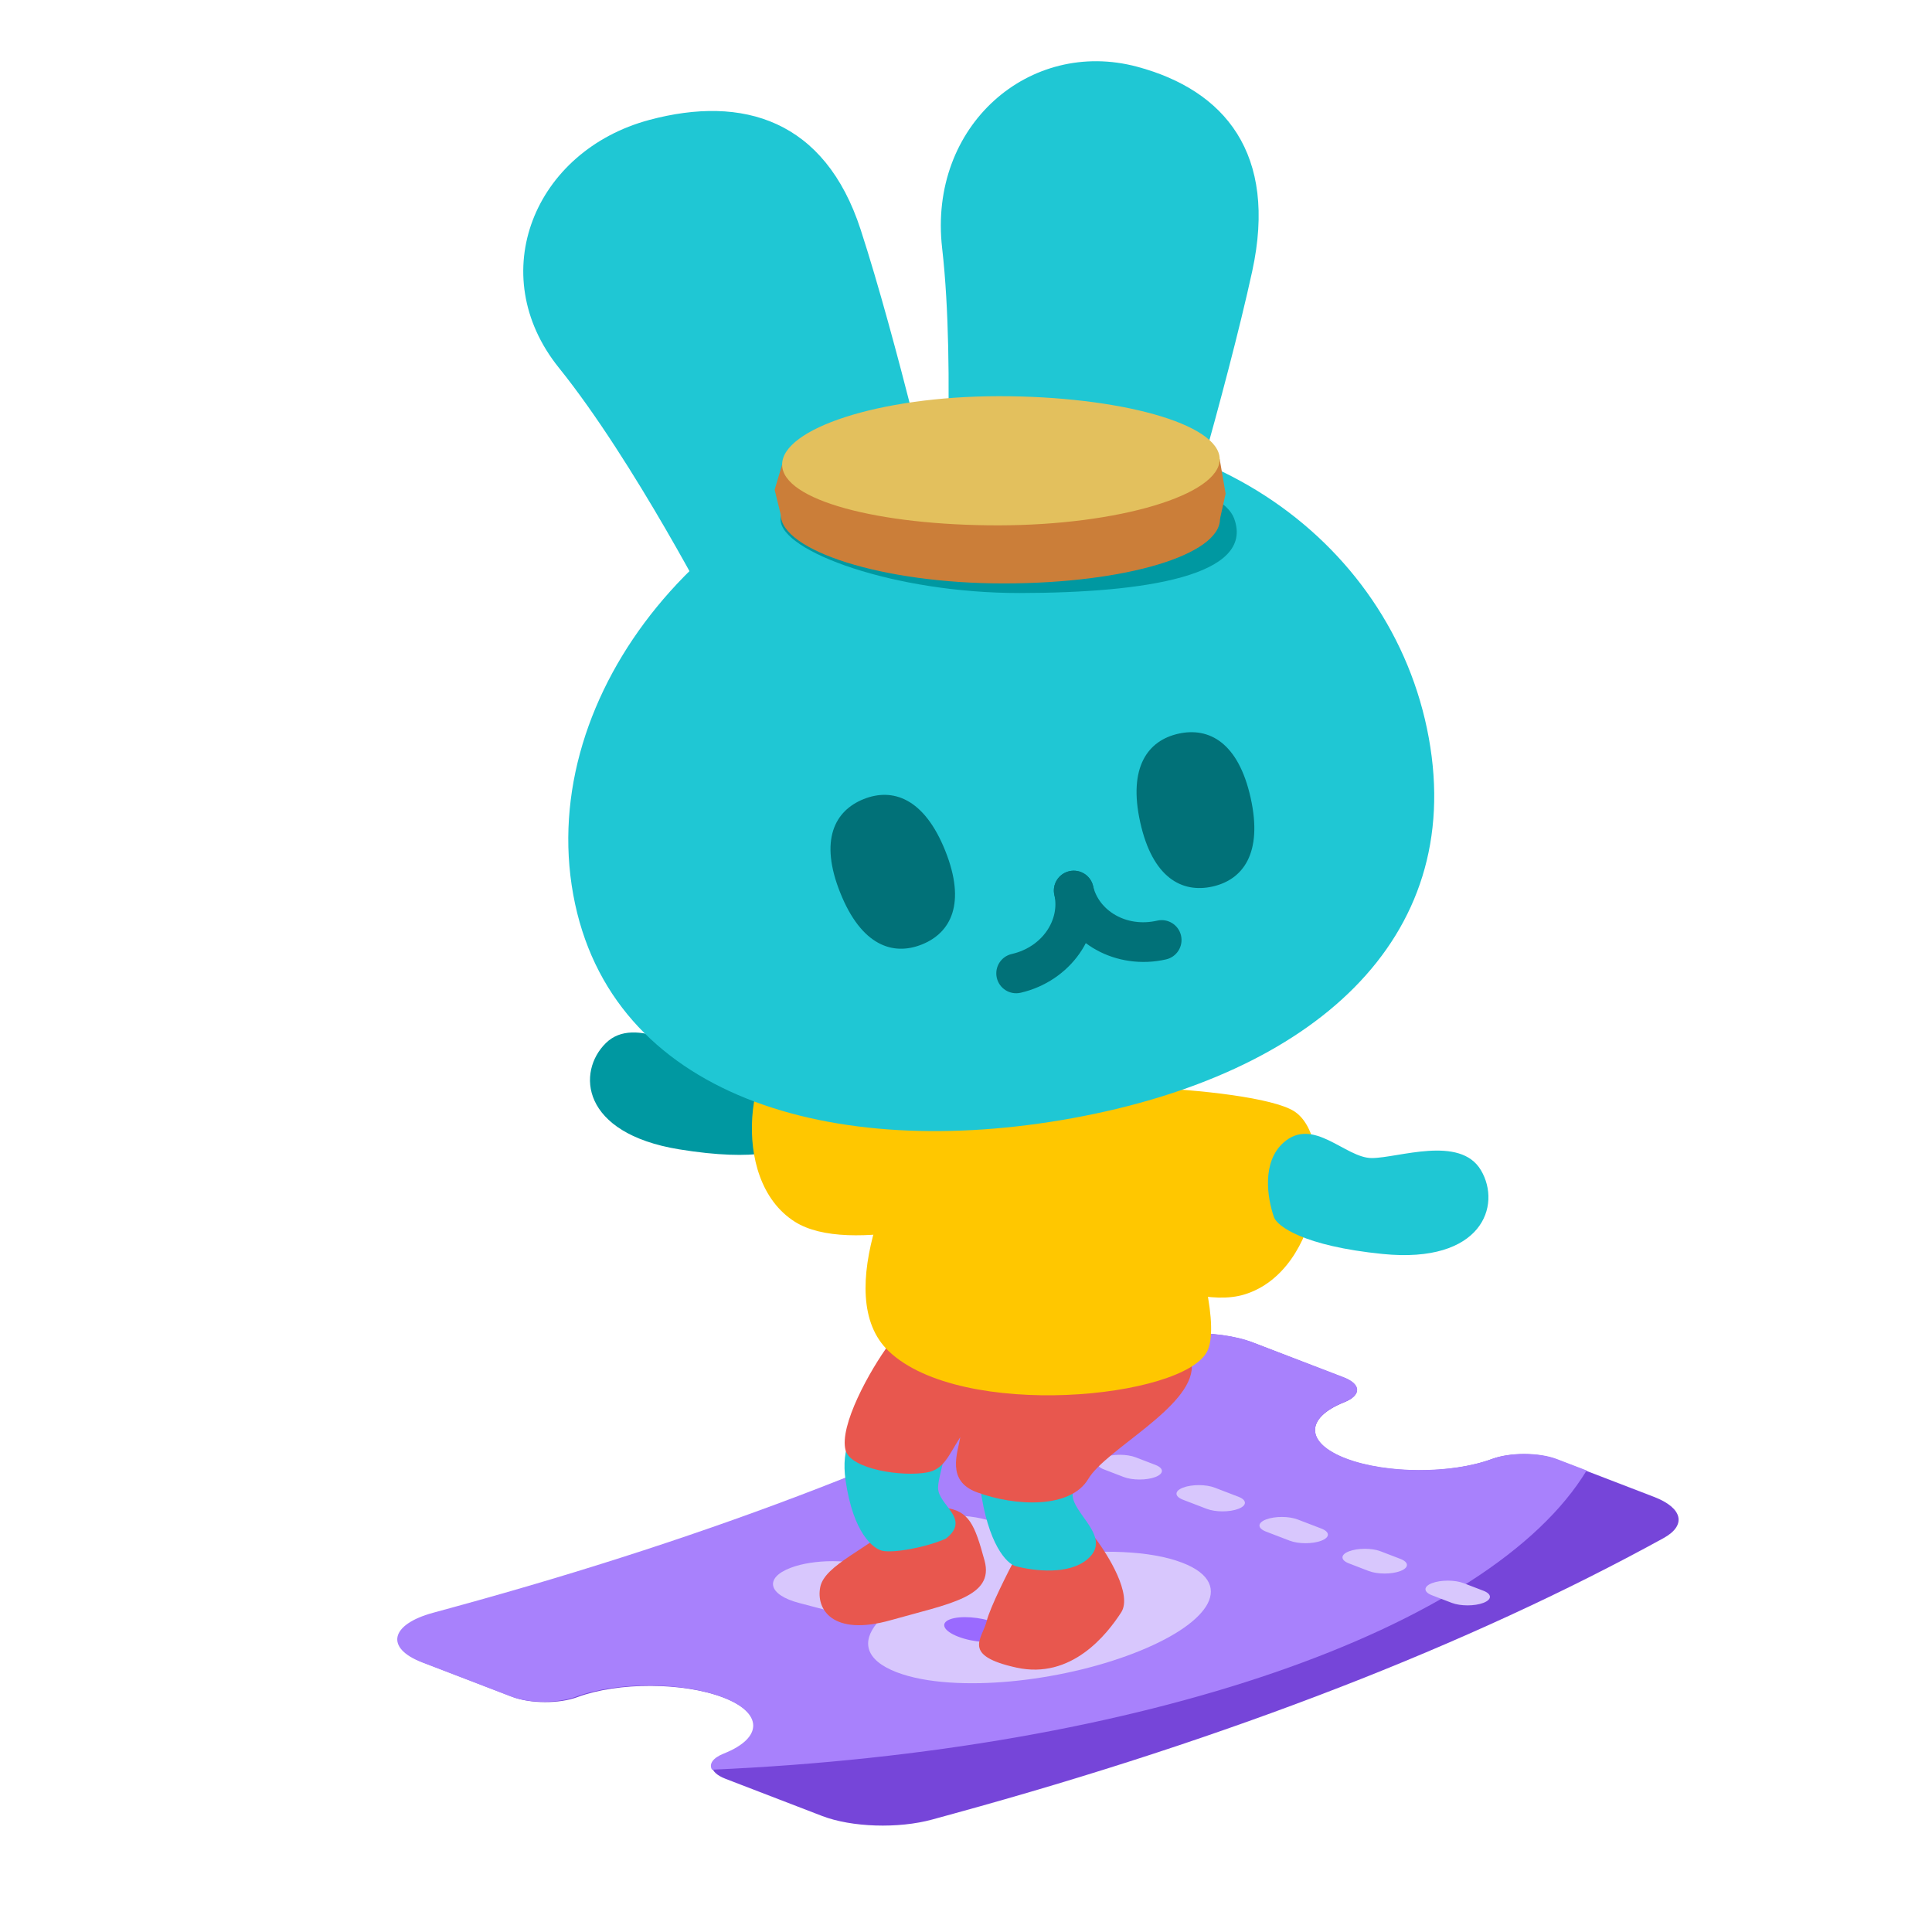
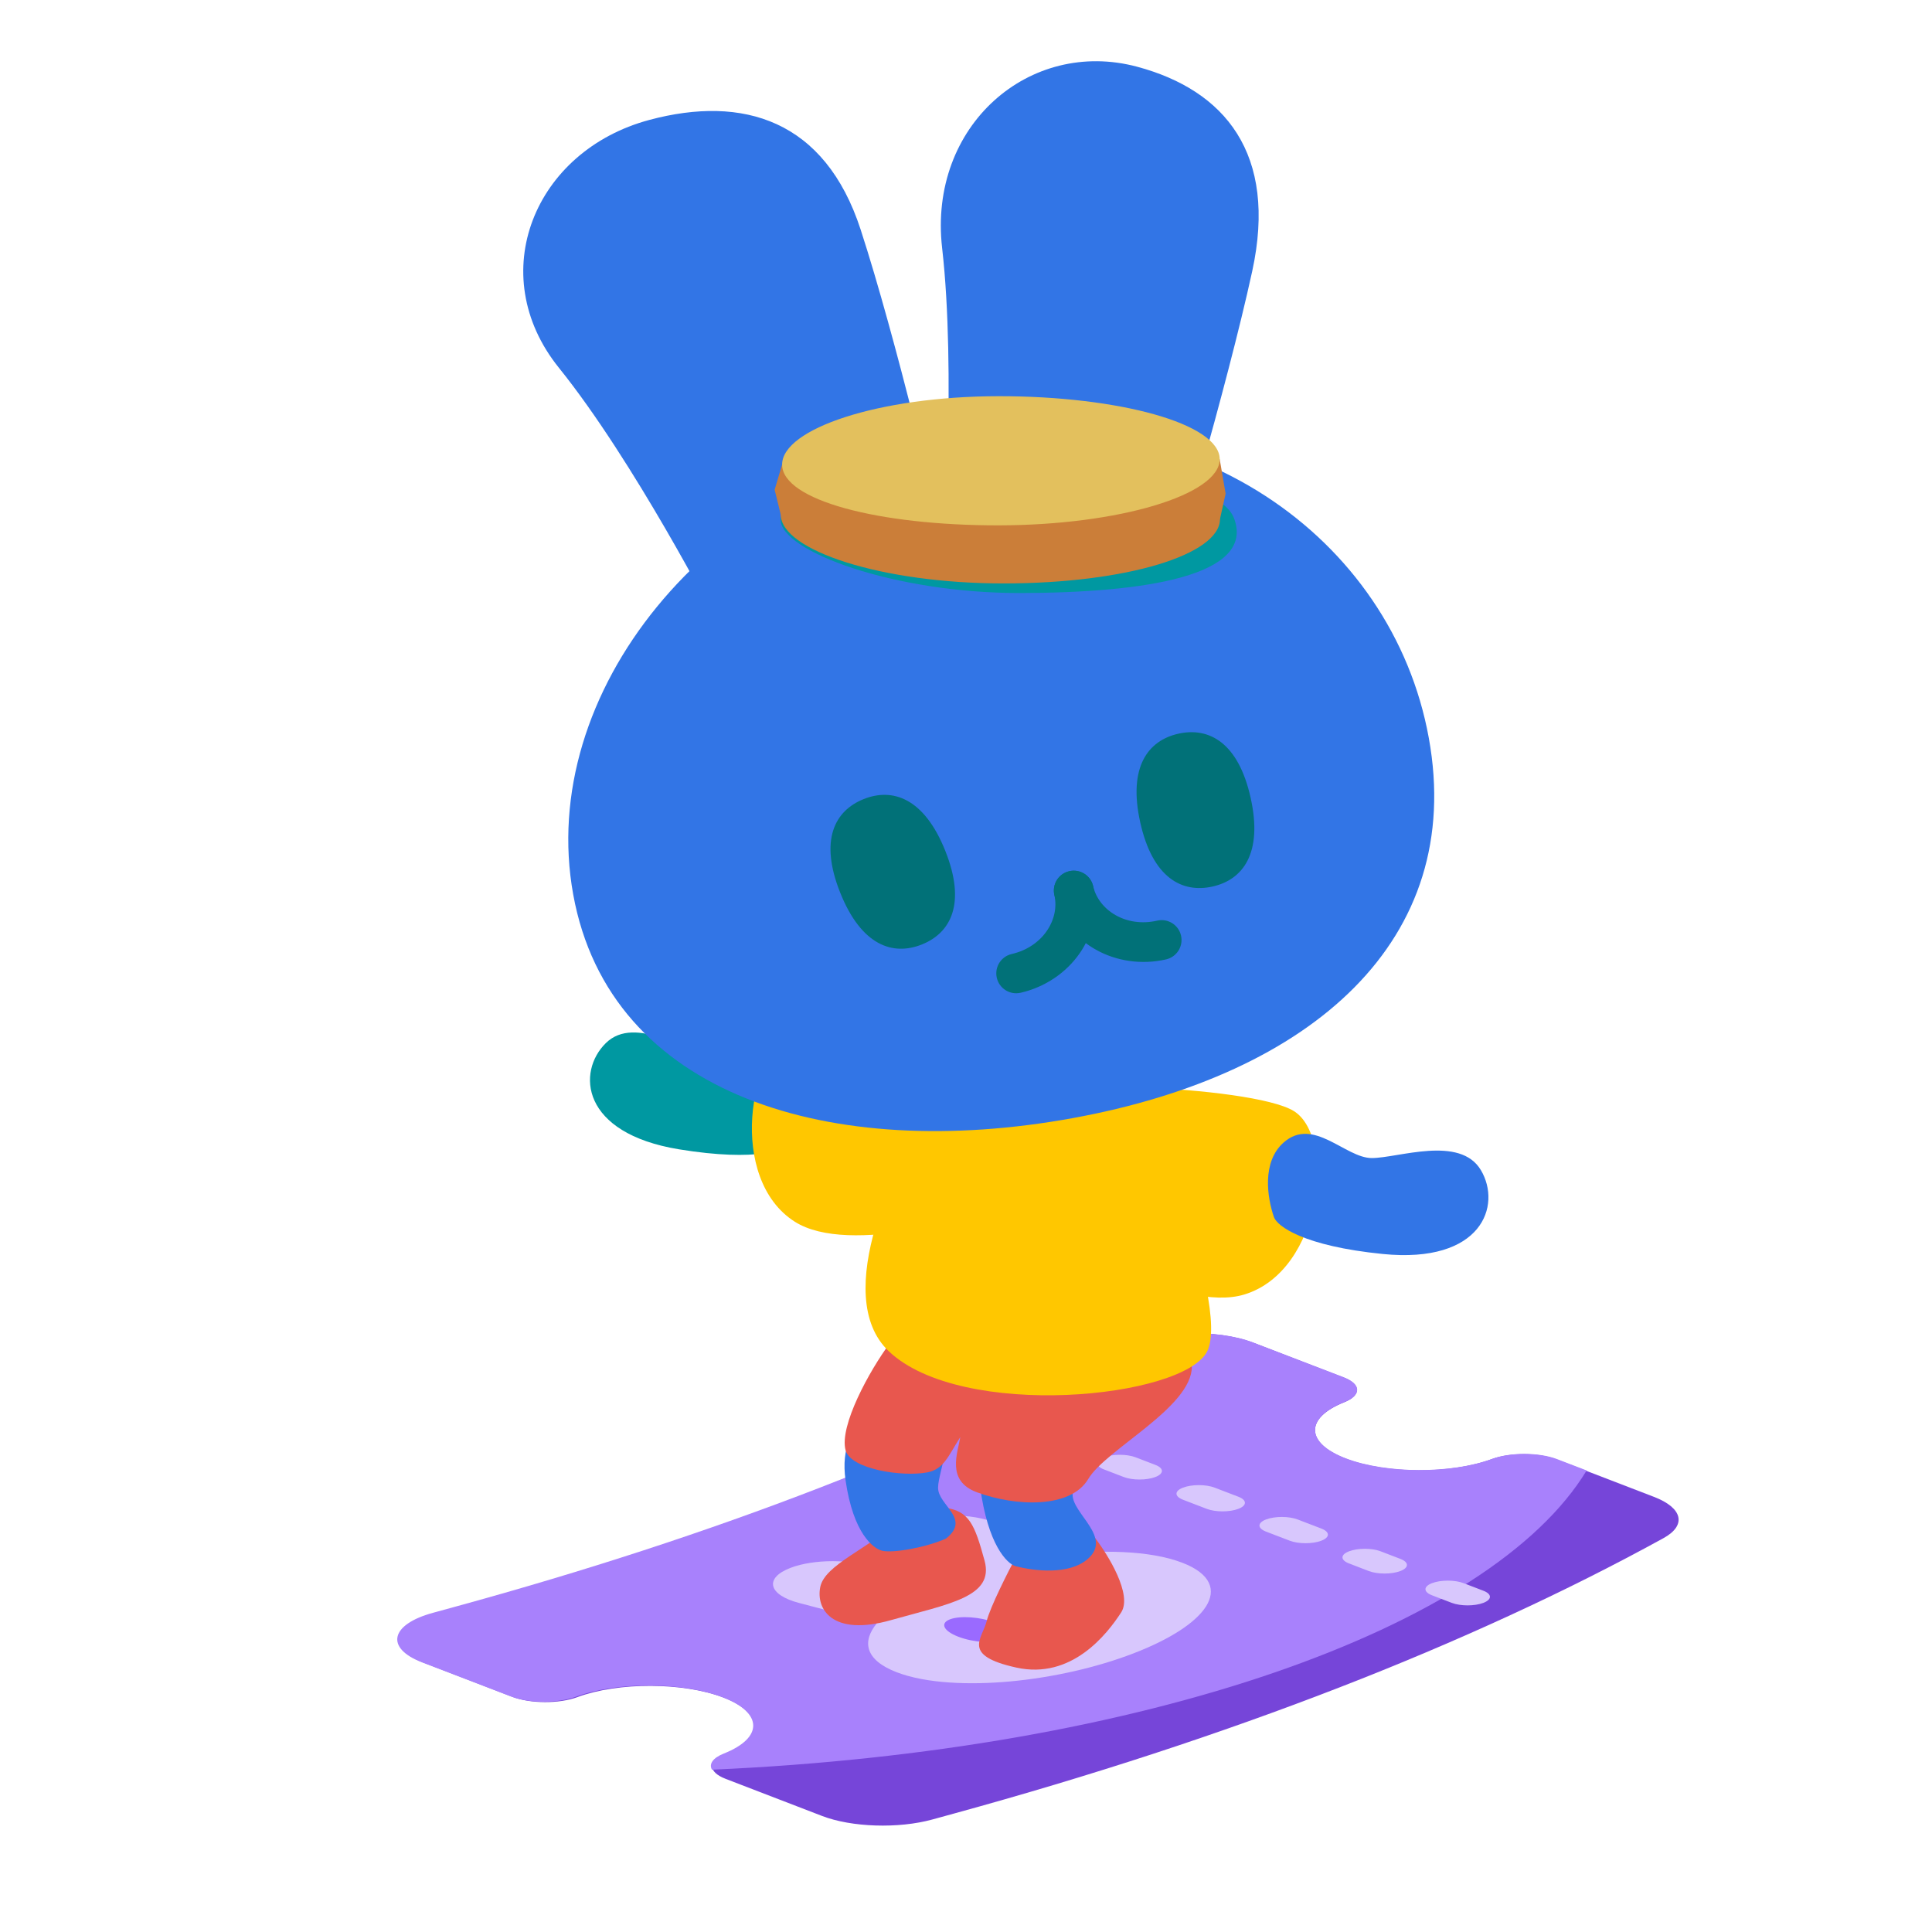
<svg xmlns="http://www.w3.org/2000/svg" width="192" height="192" fill="none" viewBox="0 0 192 192">
  <path fill="#7645D9" d="M72.11 176.779C70.34 176.098 70.315 174.997 72.054 174.304C75.976 172.742 75.933 170.251 71.924 168.709C67.915 167.167 61.441 167.15 57.379 168.659C55.579 169.328 52.716 169.318 50.946 168.637L42.13 165.245C38.447 163.829 38.955 161.478 43.195 160.315L45.326 159.73C71.21 152.629 93.752 143.879 111.982 133.858C114.916 132.246 120.925 132.043 124.543 133.435L133.516 136.887C135.284 137.567 135.312 138.667 133.579 139.36C129.671 140.922 129.72 143.409 133.724 144.949C137.728 146.49 144.191 146.508 148.253 145.005C150.055 144.338 152.912 144.349 154.68 145.029L164.381 148.761C167.235 149.859 167.629 151.588 165.314 152.86C146.026 163.462 122.175 172.719 94.789 180.233L92.66 180.818C89.273 181.747 84.636 181.598 81.695 180.467L72.11 176.779Z" />
  <path fill="#A881FC" fill-rule="evenodd" d="M70.756 175.87C70.434 175.311 70.827 174.703 71.938 174.262C75.868 172.7 75.825 170.211 71.808 168.67C67.79 167.128 61.302 167.112 57.233 168.62C55.428 169.288 52.56 169.279 50.786 168.598L41.951 165.208C38.261 163.792 38.77 161.443 43.019 160.281L45.154 159.696C71.092 152.599 93.682 143.854 111.95 133.84C114.89 132.228 120.911 132.026 124.537 133.417L133.529 136.867C135.3 137.547 135.328 138.645 133.592 139.338C129.676 140.9 129.725 143.385 133.737 144.924C137.749 146.464 144.226 146.482 148.297 144.98C150.102 144.314 152.965 144.324 154.737 145.004L157.68 146.133C148.115 161.91 113.479 173.995 70.756 175.87Z" clip-rule="evenodd" />
  <path fill="#D8C7FD" fill-rule="evenodd" d="M104.608 141.661L106.572 142.414C107.439 142.747 107.439 143.287 106.572 143.619C105.704 143.952 104.297 143.952 103.43 143.619L101.466 142.866C100.598 142.533 100.598 141.993 101.466 141.661C102.334 141.328 103.74 141.328 104.608 141.661Z" clip-rule="evenodd" />
  <path fill="#D8C7FD" fill-rule="evenodd" d="M112.856 144.825L114.819 145.579C115.687 145.911 115.687 146.451 114.819 146.784C113.952 147.117 112.545 147.117 111.677 146.784L109.714 146.031C108.846 145.698 108.846 145.158 109.714 144.825C110.581 144.492 111.988 144.492 112.856 144.825Z" clip-rule="evenodd" />
  <path fill="#D8C7FD" fill-rule="evenodd" d="M123.067 149.948C122.199 150.281 120.793 150.281 119.925 149.948L117.569 149.044C116.701 148.711 116.701 148.172 117.569 147.839C118.436 147.506 119.843 147.506 120.71 147.839L123.067 148.743C123.935 149.076 123.935 149.616 123.067 149.948Z" clip-rule="evenodd" />
  <path fill="#D8C7FD" fill-rule="evenodd" d="M131.315 153.113C130.447 153.446 129.04 153.446 128.173 153.113L125.816 152.209C124.949 151.876 124.949 151.336 125.816 151.003C126.684 150.67 128.091 150.67 128.958 151.003L131.315 151.907C132.182 152.24 132.182 152.78 131.315 153.113Z" clip-rule="evenodd" />
  <path fill="#D8C7FD" fill-rule="evenodd" d="M137.206 154.168L139.169 154.921C140.037 155.254 140.037 155.794 139.169 156.127C138.302 156.46 136.895 156.46 136.027 156.127L134.064 155.373C133.196 155.04 133.196 154.501 134.064 154.168C134.931 153.835 136.338 153.835 137.206 154.168Z" clip-rule="evenodd" />
  <path fill="#D8C7FD" fill-rule="evenodd" d="M145.453 157.332L147.417 158.086C148.285 158.419 148.285 158.958 147.417 159.291C146.549 159.624 145.143 159.624 144.275 159.291L142.311 158.538C141.444 158.205 141.444 157.665 142.311 157.332C143.179 156.999 144.586 156.999 145.453 157.332Z" clip-rule="evenodd" />
  <path fill="#D8C7FD" fill-rule="evenodd" d="M90.394 154.487C88.08 153.599 88.08 152.159 90.394 151.271C93.017 150.265 97.377 150.42 99.473 151.594L104.753 154.55C109.36 153.982 114.25 154.058 117.491 155.301C120.403 156.419 120.845 158.066 119.858 159.635C118.859 161.222 116.334 162.894 112.621 164.319C108.909 165.744 104.551 166.712 100.414 167.096C96.323 167.474 92.031 167.305 89.118 166.187C85.896 164.951 85.684 163.089 87.133 161.331L79.397 159.297C76.337 158.493 75.934 156.82 78.556 155.813C80.871 154.925 84.623 154.925 86.937 155.813L92.298 157.87C92.829 157.632 93.392 157.397 93.987 157.169C94.562 156.949 95.15 156.74 95.751 156.542L90.394 154.487Z" clip-rule="evenodd" />
  <path fill="#9A6AFF" d="M98.9 161.249C100.372 161.813 100.745 162.586 99.733 162.974C98.721 163.363 96.708 163.22 95.236 162.655C93.764 162.09 93.391 161.317 94.403 160.929C95.415 160.541 97.428 160.684 98.9 161.249Z" />
  <path fill="#9A6AFF" d="M108.562 157.542C110.034 158.107 110.407 158.879 109.395 159.267C108.383 159.656 106.369 159.513 104.897 158.948C103.425 158.383 103.052 157.61 104.064 157.222C105.076 156.834 107.09 156.977 108.562 157.542Z" />
  <path fill="#E8574E" d="M111.419 160.243C112.558 158.49 110.14 154.544 108.788 152.791L101.007 154.654C100.167 156.225 98.399 159.717 98.049 161.12C97.61 162.873 95.528 164.517 101.007 165.723C106.487 166.928 109.994 162.435 111.419 160.243Z" />
  <path fill="#E8574E" d="M81.515 157.723C81.953 155.531 86.118 153.996 89.844 150.818C90.392 150.38 91.97 149.569 93.899 149.832C96.31 150.161 96.858 151.476 97.844 155.092C98.831 158.709 94.337 159.367 88.529 161.01C82.72 162.654 81.077 159.914 81.515 157.723Z" />
-   <path fill="#1FC7D4" d="M93.224 147.851C93.224 149.614 96.544 150.917 94.008 152.901C92.062 153.777 88.748 154.377 87.652 154.106C86.792 153.894 84.794 152.405 84.033 147.116C83.082 140.505 88.681 139.183 92.062 140.579C95.442 141.974 93.224 146.088 93.224 147.851Z" />
-   <path fill="#1FC7D4" d="M106.594 148.547C106.594 150.468 110.609 152.789 108.073 154.95C106.214 156.534 102.794 156.133 100.934 155.645C100.074 155.413 98.164 153.509 97.403 147.747C96.453 140.544 102.052 139.103 105.432 140.624C108.813 142.144 106.594 146.626 106.594 148.547Z" />
+   <path fill="#3275E6" d="M93.224 147.851C93.224 149.614 96.544 150.917 94.008 152.901C92.062 153.777 88.748 154.377 87.652 154.106C86.792 153.894 84.794 152.405 84.033 147.116C83.082 140.505 88.681 139.183 92.062 140.579C95.442 141.974 93.224 146.088 93.224 147.851Z" />
+   <path fill="#3275E6" d="M106.594 148.547C106.594 150.468 110.609 152.789 108.073 154.95C106.214 156.534 102.794 156.133 100.934 155.645C100.074 155.413 98.164 153.509 97.403 147.747C96.453 140.544 102.052 139.103 105.432 140.624C108.813 142.144 106.594 146.626 106.594 148.547Z" />
  <path fill="#E8574E" d="M84.035 144.133C83.378 141.722 86.41 136.206 88.419 133.503C98.246 132.955 118.447 129.338 118.447 135.804C118.447 139.872 109.899 144.024 108.146 146.983C106.392 149.942 100.913 149.722 97.077 148.298C94.008 147.158 95.177 144.389 95.433 142.818C94.243 144.669 93.815 146.011 92.145 146.325C89.663 146.792 84.548 146.012 84.035 144.133Z" />
  <path fill="#FFC700" d="M88.31 134.27C82.523 128.747 89.04 115.237 93.022 109.173C96.931 108.333 105.625 106.653 109.132 106.653C113.516 106.653 122.283 129.557 119.982 134.27C117.68 138.982 95.543 141.174 88.31 134.27Z" />
  <path fill="#FFC700" d="M123.669 128.643C117.44 130.546 105.397 123.297 100.154 119.434C99.946 116.965 99.665 111.523 100.206 109.503C100.882 106.978 124.36 107.857 128.556 110.402C132.753 112.947 131.454 126.264 123.669 128.643Z" />
-   <path fill="#1FC7D4" d="M136.322 115.086C133.692 115.086 130.514 110.921 127.555 113.551C125.385 115.48 125.934 119.028 126.604 120.958C126.921 121.85 129.527 123.831 137.418 124.62C147.281 125.607 149.254 119.798 147.172 116.291C145.09 112.784 138.952 115.086 136.322 115.086Z" />
+   <path fill="#3275E6" d="M136.322 115.086C133.692 115.086 130.514 110.921 127.555 113.551C125.385 115.48 125.934 119.028 126.604 120.958C126.921 121.85 129.527 123.831 137.418 124.62C147.281 125.607 149.254 119.798 147.172 116.291C145.09 112.784 138.952 115.086 136.322 115.086Z" />
  <path fill="#0098A1" d="M71.012 105.293C73.552 105.973 77.7 102.773 79.878 106.08C81.474 108.504 80.025 111.79 78.879 113.48C78.342 114.259 75.312 115.499 67.486 114.219C57.703 112.619 57.301 106.498 60.22 103.649C63.139 100.801 68.471 104.612 71.012 105.293Z" />
  <path fill="#FFC700" d="M78.993 121.417C84.363 124.814 97.498 120.988 103.394 118.65C104.211 116.354 105.844 111.25 105.844 109.19C105.844 106.617 83.575 101.469 78.993 102.82C74.411 104.171 72.28 117.17 78.993 121.417Z" />
-   <path fill="#1FC7D4" d="M55.542 36.549C48.053 27.247 53.098 14.981 64.531 11.918C73.847 9.421 81.98 11.921 85.528 22.81C89.077 33.7 93.373 52.087 93.373 52.087C94.976 58.069 90.968 64.34 84.422 66.094C79.271 67.474 73.896 65.656 71.121 61.596C71.121 61.596 63.03 45.852 55.542 36.549Z" />
-   <path fill="#1FC7D4" d="M93.628 24.655C92.23 12.466 102.337 3.772 113.011 6.632C121.708 8.963 126.987 15.265 124.444 26.953C121.901 38.642 116.249 57.539 116.249 57.539C114.574 63.788 108.263 67.526 102.151 65.889C97.343 64.6 93.935 60.283 93.721 55.208C93.721 55.208 95.026 36.845 93.628 24.655Z" />
-   <path fill="#1FC7D4" d="M141.993 73.337C145.64 93.399 130.444 106.784 106.56 111.125C82.676 115.467 60.613 108.961 56.966 88.899C53.319 68.837 70.38 47.827 94.264 43.485C118.148 39.144 138.346 53.275 141.993 73.337Z" />
+   <path fill="#3275E6" d="M55.542 36.549C48.053 27.247 53.098 14.981 64.531 11.918C73.847 9.421 81.98 11.921 85.528 22.81C89.077 33.7 93.373 52.087 93.373 52.087C94.976 58.069 90.968 64.34 84.422 66.094C79.271 67.474 73.896 65.656 71.121 61.596C71.121 61.596 63.03 45.852 55.542 36.549Z" />
+   <path fill="#3275E6" d="M93.628 24.655C92.23 12.466 102.337 3.772 113.011 6.632C121.708 8.963 126.987 15.265 124.444 26.953C121.901 38.642 116.249 57.539 116.249 57.539C114.574 63.788 108.263 67.526 102.151 65.889C97.343 64.6 93.935 60.283 93.721 55.208C93.721 55.208 95.026 36.845 93.628 24.655Z" />
+   <path fill="#3275E6" d="M141.993 73.337C145.64 93.399 130.444 106.784 106.56 111.125C82.676 115.467 60.613 108.961 56.966 88.899C53.319 68.837 70.38 47.827 94.264 43.485C118.148 39.144 138.346 53.275 141.993 73.337Z" />
  <path fill="#017178" fill-rule="evenodd" d="M106.266 86.579C107.33 86.335 108.39 86.999 108.634 88.063C109.749 92.924 106.307 97.54 101.428 98.659C100.365 98.903 99.305 98.239 99.061 97.175C98.817 96.112 99.481 95.052 100.545 94.808C103.651 94.096 105.332 91.343 104.782 88.946C104.539 87.882 105.203 86.823 106.266 86.579Z" clip-rule="evenodd" />
  <path fill="#017178" fill-rule="evenodd" d="M106.267 86.579C107.33 86.335 108.39 86.999 108.634 88.062C109.184 90.46 111.897 92.204 115.002 91.492C116.066 91.248 117.126 91.913 117.369 92.976C117.613 94.04 116.949 95.099 115.885 95.343C111.007 96.462 105.897 93.807 104.783 88.946C104.539 87.882 105.203 86.823 106.267 86.579Z" clip-rule="evenodd" />
  <path fill="#017178" d="M93.939 84.549C96.035 89.787 94.494 92.709 91.612 93.862C88.731 95.015 85.6 93.963 83.504 88.726C81.407 83.488 82.948 80.567 85.83 79.413C88.711 78.26 91.842 79.312 93.939 84.549Z" />
  <path fill="#017178" d="M124.288 79.289C125.513 84.796 123.522 87.431 120.492 88.105C117.462 88.779 114.542 87.237 113.316 81.73C112.091 76.223 114.082 73.588 117.112 72.913C120.142 72.239 123.063 73.782 124.288 79.289Z" />
  <path fill="#0098A1" d="M122.647 51.529C124.747 57.212 113.819 58.919 101.35 58.934C88.88 58.948 77.58 54.795 77.576 51.639C77.572 48.483 87.862 46.309 100.332 46.294C112.802 46.28 121.481 48.371 122.647 51.529Z" />
  <path fill="#CB7E39" d="M121.243 51.574C121.247 55.118 111.959 57.967 99.798 57.981C87.637 57.996 77.594 54.689 77.59 51.145C77.586 47.6 87.621 45.161 99.783 45.146C111.944 45.132 121.238 48.029 121.243 51.574Z" />
  <path fill="#CB7E39" d="M121.213 45.636L77.726 46.169L76.983 48.666L77.59 51.145L121.242 51.574L121.8 49.058L121.213 45.636Z" />
  <path fill="#E3C05D" d="M121.213 45.636C121.217 49.181 111.167 52.194 99.241 52.209C87.316 52.223 77.73 49.713 77.726 46.169C77.722 42.625 87.301 39.388 99.226 39.373C111.152 39.359 121.209 42.092 121.213 45.636Z" />
</svg>
